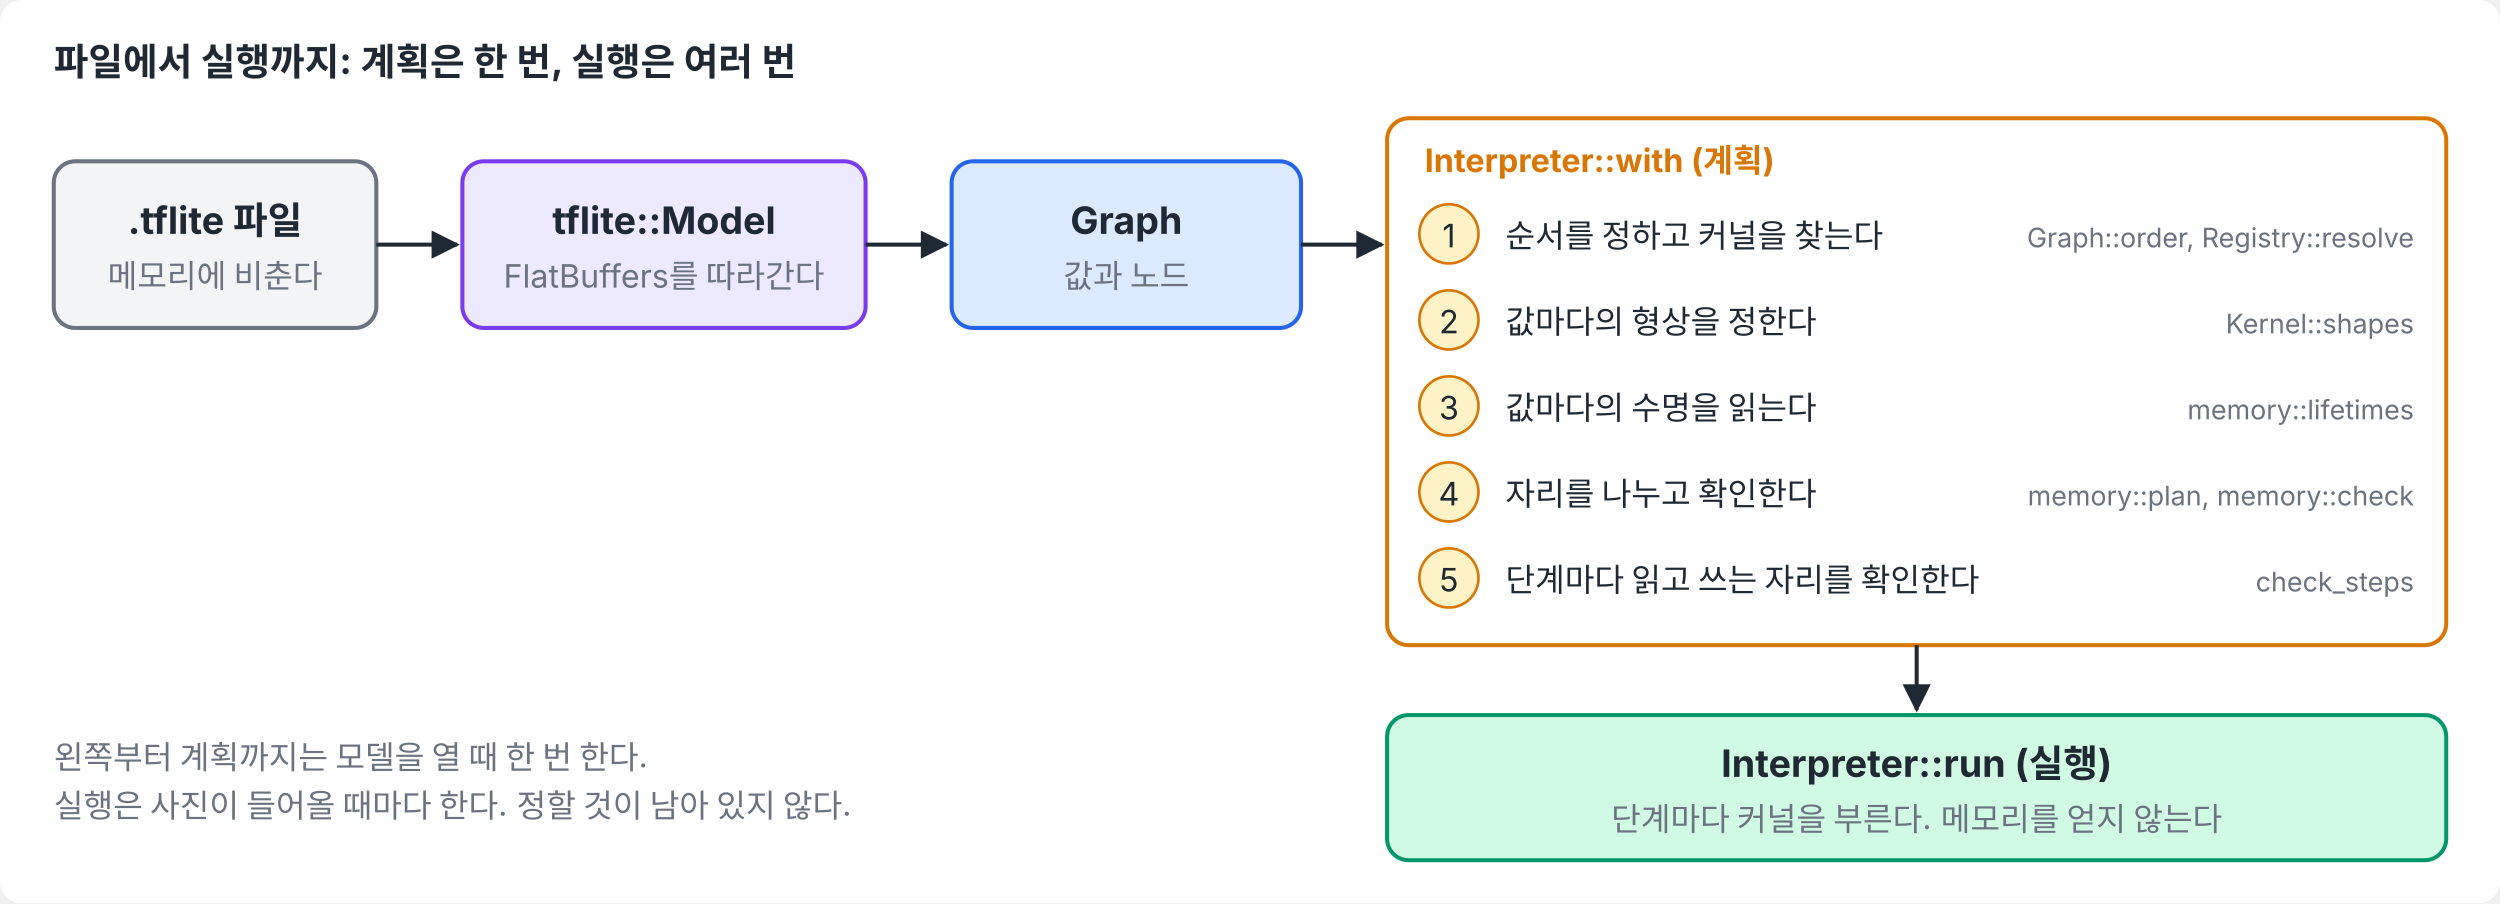
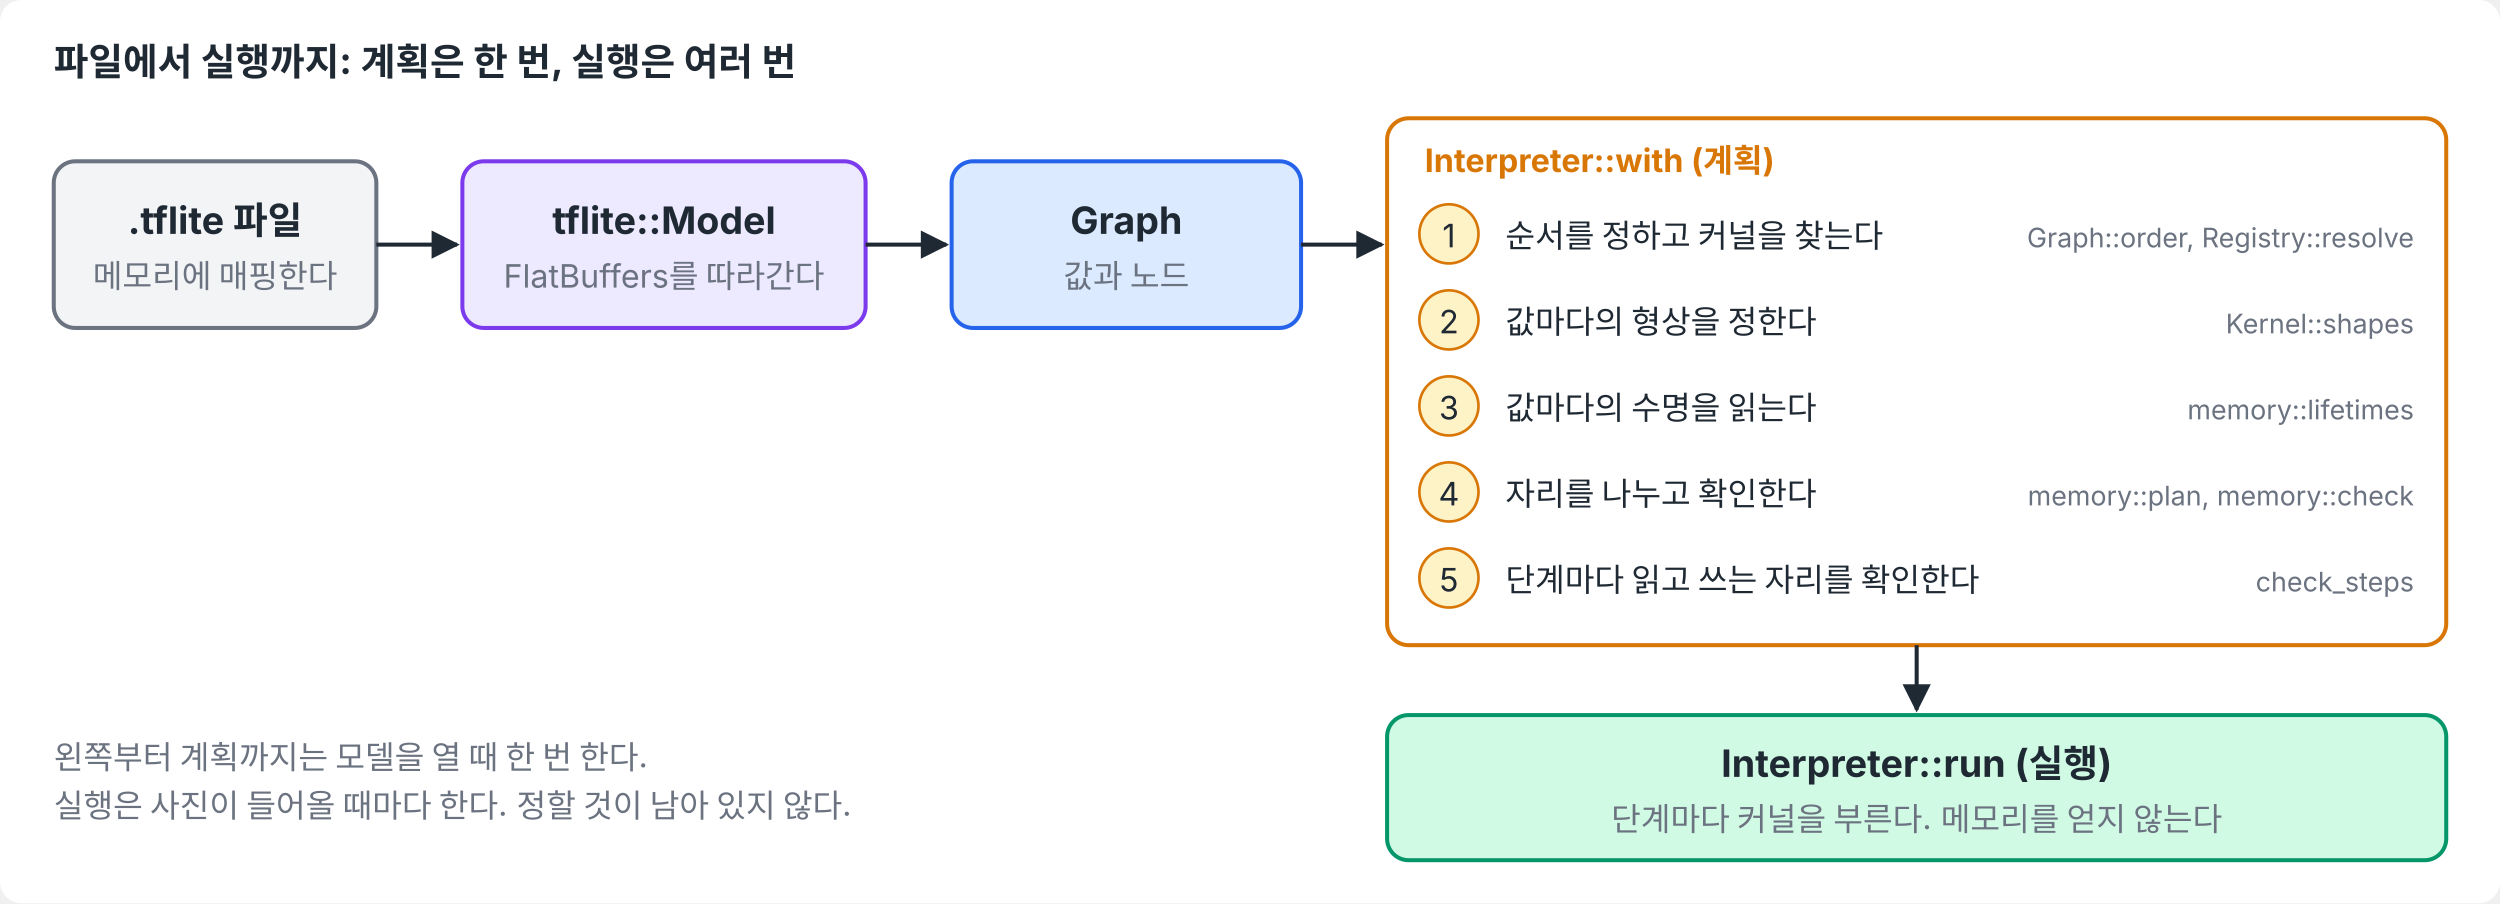
<svg xmlns="http://www.w3.org/2000/svg" viewBox="0 0 930 336" width="930" height="336" font-family="-apple-system, Segoe UI, Noto Sans KR, sans-serif" font-size="14">
  <defs>
    <marker id="arrow-1f2933" viewBox="0 0 10 10" refX="9" refY="5" markerWidth="7" markerHeight="7" orient="auto">
      <path d="M0,0 L10,5 L0,10 z" fill="#1f2933" />
    </marker>
    <marker id="arrow-6b7280" viewBox="0 0 10 10" refX="9" refY="5" markerWidth="7" markerHeight="7" orient="auto">
      <path d="M0,0 L10,5 L0,10 z" fill="#6b7280" />
    </marker>
    <marker id="arrow-2563eb" viewBox="0 0 10 10" refX="9" refY="5" markerWidth="7" markerHeight="7" orient="auto">
      <path d="M0,0 L10,5 L0,10 z" fill="#2563eb" />
    </marker>
    <marker id="arrow-d97706" viewBox="0 0 10 10" refX="9" refY="5" markerWidth="7" markerHeight="7" orient="auto">
      <path d="M0,0 L10,5 L0,10 z" fill="#d97706" />
    </marker>
    <marker id="arrow-059669" viewBox="0 0 10 10" refX="9" refY="5" markerWidth="7" markerHeight="7" orient="auto">
      <path d="M0,0 L10,5 L0,10 z" fill="#059669" />
    </marker>
  </defs>
  <rect width="930" height="336" rx="8" fill="#ffffff" />
  <text x="20" y="28" fill="#1f2933" font-size="14" text-anchor="start" font-weight="bold">파일에서 실행까지: 계획은 한 번, 실행은 여러 번</text>
  <rect x="20" y="60" width="120" height="62" rx="8" fill="#f3f4f6" stroke="#6b7280" stroke-width="1.5" />
  <text x="80.0" y="87.0" fill="#1f2933" font-size="14" text-anchor="middle" font-weight="bold">.tflite 파일</text>
-   <text x="80.0" y="107.0" fill="#6b7280" font-size="12" text-anchor="middle" font-weight="normal">메모리에 비춘다</text>
+   <text x="80.0" y="107.0" fill="#6b7280" font-size="12" text-anchor="middle" font-weight="normal">메모리에 매핑한다</text>
  <rect x="172" y="60" width="150" height="62" rx="8" fill="#ede9fe" stroke="#7c3aed" stroke-width="1.5" />
  <text x="247.0" y="87.0" fill="#1f2933" font-size="14" text-anchor="middle" font-weight="bold">tflite::Model</text>
  <text x="247.0" y="107.0" fill="#6b7280" font-size="12" text-anchor="middle" font-weight="normal">FlatBuffers를 따라간다</text>
  <rect x="354" y="60" width="130" height="62" rx="8" fill="#dbeafe" stroke="#2563eb" stroke-width="1.5" />
  <text x="419.0" y="87.0" fill="#1f2933" font-size="14" text-anchor="middle" font-weight="bold">Graph</text>
  <text x="419.0" y="107.0" fill="#6b7280" font-size="12" text-anchor="middle" font-weight="normal">값과 노드</text>
  <line x1="140" y1="91.0" x2="170" y2="91.0" stroke="#1f2933" stroke-width="1.5" marker-end="url(#arrow-1f2933)" />
  <line x1="322" y1="91.0" x2="352" y2="91.0" stroke="#1f2933" stroke-width="1.5" marker-end="url(#arrow-1f2933)" />
  <line x1="484" y1="91.0" x2="514" y2="91.0" stroke="#1f2933" stroke-width="1.5" marker-end="url(#arrow-1f2933)" />
  <rect x="516.0" y="44.0" width="394.0" height="196.0" rx="8" fill="#ffffff" stroke="#d97706" stroke-width="1.5" />
  <text x="530" y="64" fill="#d97706" font-size="12" text-anchor="start" font-weight="bold">Interpreter::with (계획)</text>
  <rect x="528.0" y="76.0" width="22.0" height="22.0" rx="11" fill="#fef3c7" stroke="#d97706" stroke-width="1" />
  <text x="539" y="92" fill="#1f2933" font-size="12" text-anchor="middle" font-weight="normal">1</text>
  <text x="560" y="92" fill="#1f2933" font-size="12" text-anchor="start" font-weight="normal">순서를 정하고 커널을 찾는다</text>
  <text x="898" y="92" fill="#6b7280" font-size="10" text-anchor="end" font-weight="normal">Graph::order, Registry::resolve</text>
  <rect x="528.0" y="108.0" width="22.0" height="22.0" rx="11" fill="#fef3c7" stroke="#d97706" stroke-width="1" />
  <text x="539" y="124" fill="#1f2933" font-size="12" text-anchor="middle" font-weight="normal">2</text>
  <text x="560" y="124" fill="#1f2933" font-size="12" text-anchor="start" font-weight="normal">값마다의 형상을 정한다</text>
  <text x="898" y="124" fill="#6b7280" font-size="10" text-anchor="end" font-weight="normal">Kernel::shapes</text>
  <rect x="528.0" y="140.0" width="22.0" height="22.0" rx="11" fill="#fef3c7" stroke="#d97706" stroke-width="1" />
  <text x="539" y="156" fill="#1f2933" font-size="12" text-anchor="middle" font-weight="normal">3</text>
  <text x="560" y="156" fill="#1f2933" font-size="12" text-anchor="start" font-weight="normal">값마다의 수명을 읽는다</text>
  <text x="898" y="156" fill="#6b7280" font-size="10" text-anchor="end" font-weight="normal">memory::lifetimes</text>
  <rect x="528.0" y="172.0" width="22.0" height="22.0" rx="11" fill="#fef3c7" stroke="#d97706" stroke-width="1" />
  <text x="539" y="188" fill="#1f2933" font-size="12" text-anchor="middle" font-weight="normal">4</text>
  <text x="560" y="188" fill="#1f2933" font-size="12" text-anchor="start" font-weight="normal">자리를 나누고 확인한다</text>
  <text x="898" y="188" fill="#6b7280" font-size="10" text-anchor="end" font-weight="normal">memory::plan, memory::check</text>
  <rect x="528.0" y="204.0" width="22.0" height="22.0" rx="11" fill="#fef3c7" stroke="#d97706" stroke-width="1" />
  <text x="539" y="220" fill="#1f2933" font-size="12" text-anchor="middle" font-weight="normal">5</text>
  <text x="560" y="220" fill="#1f2933" font-size="12" text-anchor="start" font-weight="normal">단계마다 읽고 쓰는 자리를 확인한다</text>
  <text x="898" y="220" fill="#6b7280" font-size="10" text-anchor="end" font-weight="normal">check_steps</text>
  <rect x="516" y="266" width="394" height="54" rx="8" fill="#d1fae5" stroke="#059669" stroke-width="1.5" />
  <text x="713.0" y="289.0" fill="#1f2933" font-size="14" text-anchor="middle" font-weight="bold">Interpreter::run (실행)</text>
  <text x="713.0" y="309.0" fill="#6b7280" font-size="12" text-anchor="middle" font-weight="normal">단계마다 커널을 부른다. 메모리를 얻지 않는다</text>
  <line x1="713.0" y1="240" x2="713.0" y2="264" stroke="#1f2933" stroke-width="1.5" marker-end="url(#arrow-1f2933)" />
  <text x="20" y="286" fill="#6b7280" font-size="12" text-anchor="start" font-weight="normal">왼쪽부터 계획까지는 모델을 열 때 한 번 한다.</text>
  <text x="20" y="304" fill="#6b7280" font-size="12" text-anchor="start" font-weight="normal">실행은 사진이 들어올 때마다 한다. 정할 것이 남아 있지 않다.</text>
</svg>
